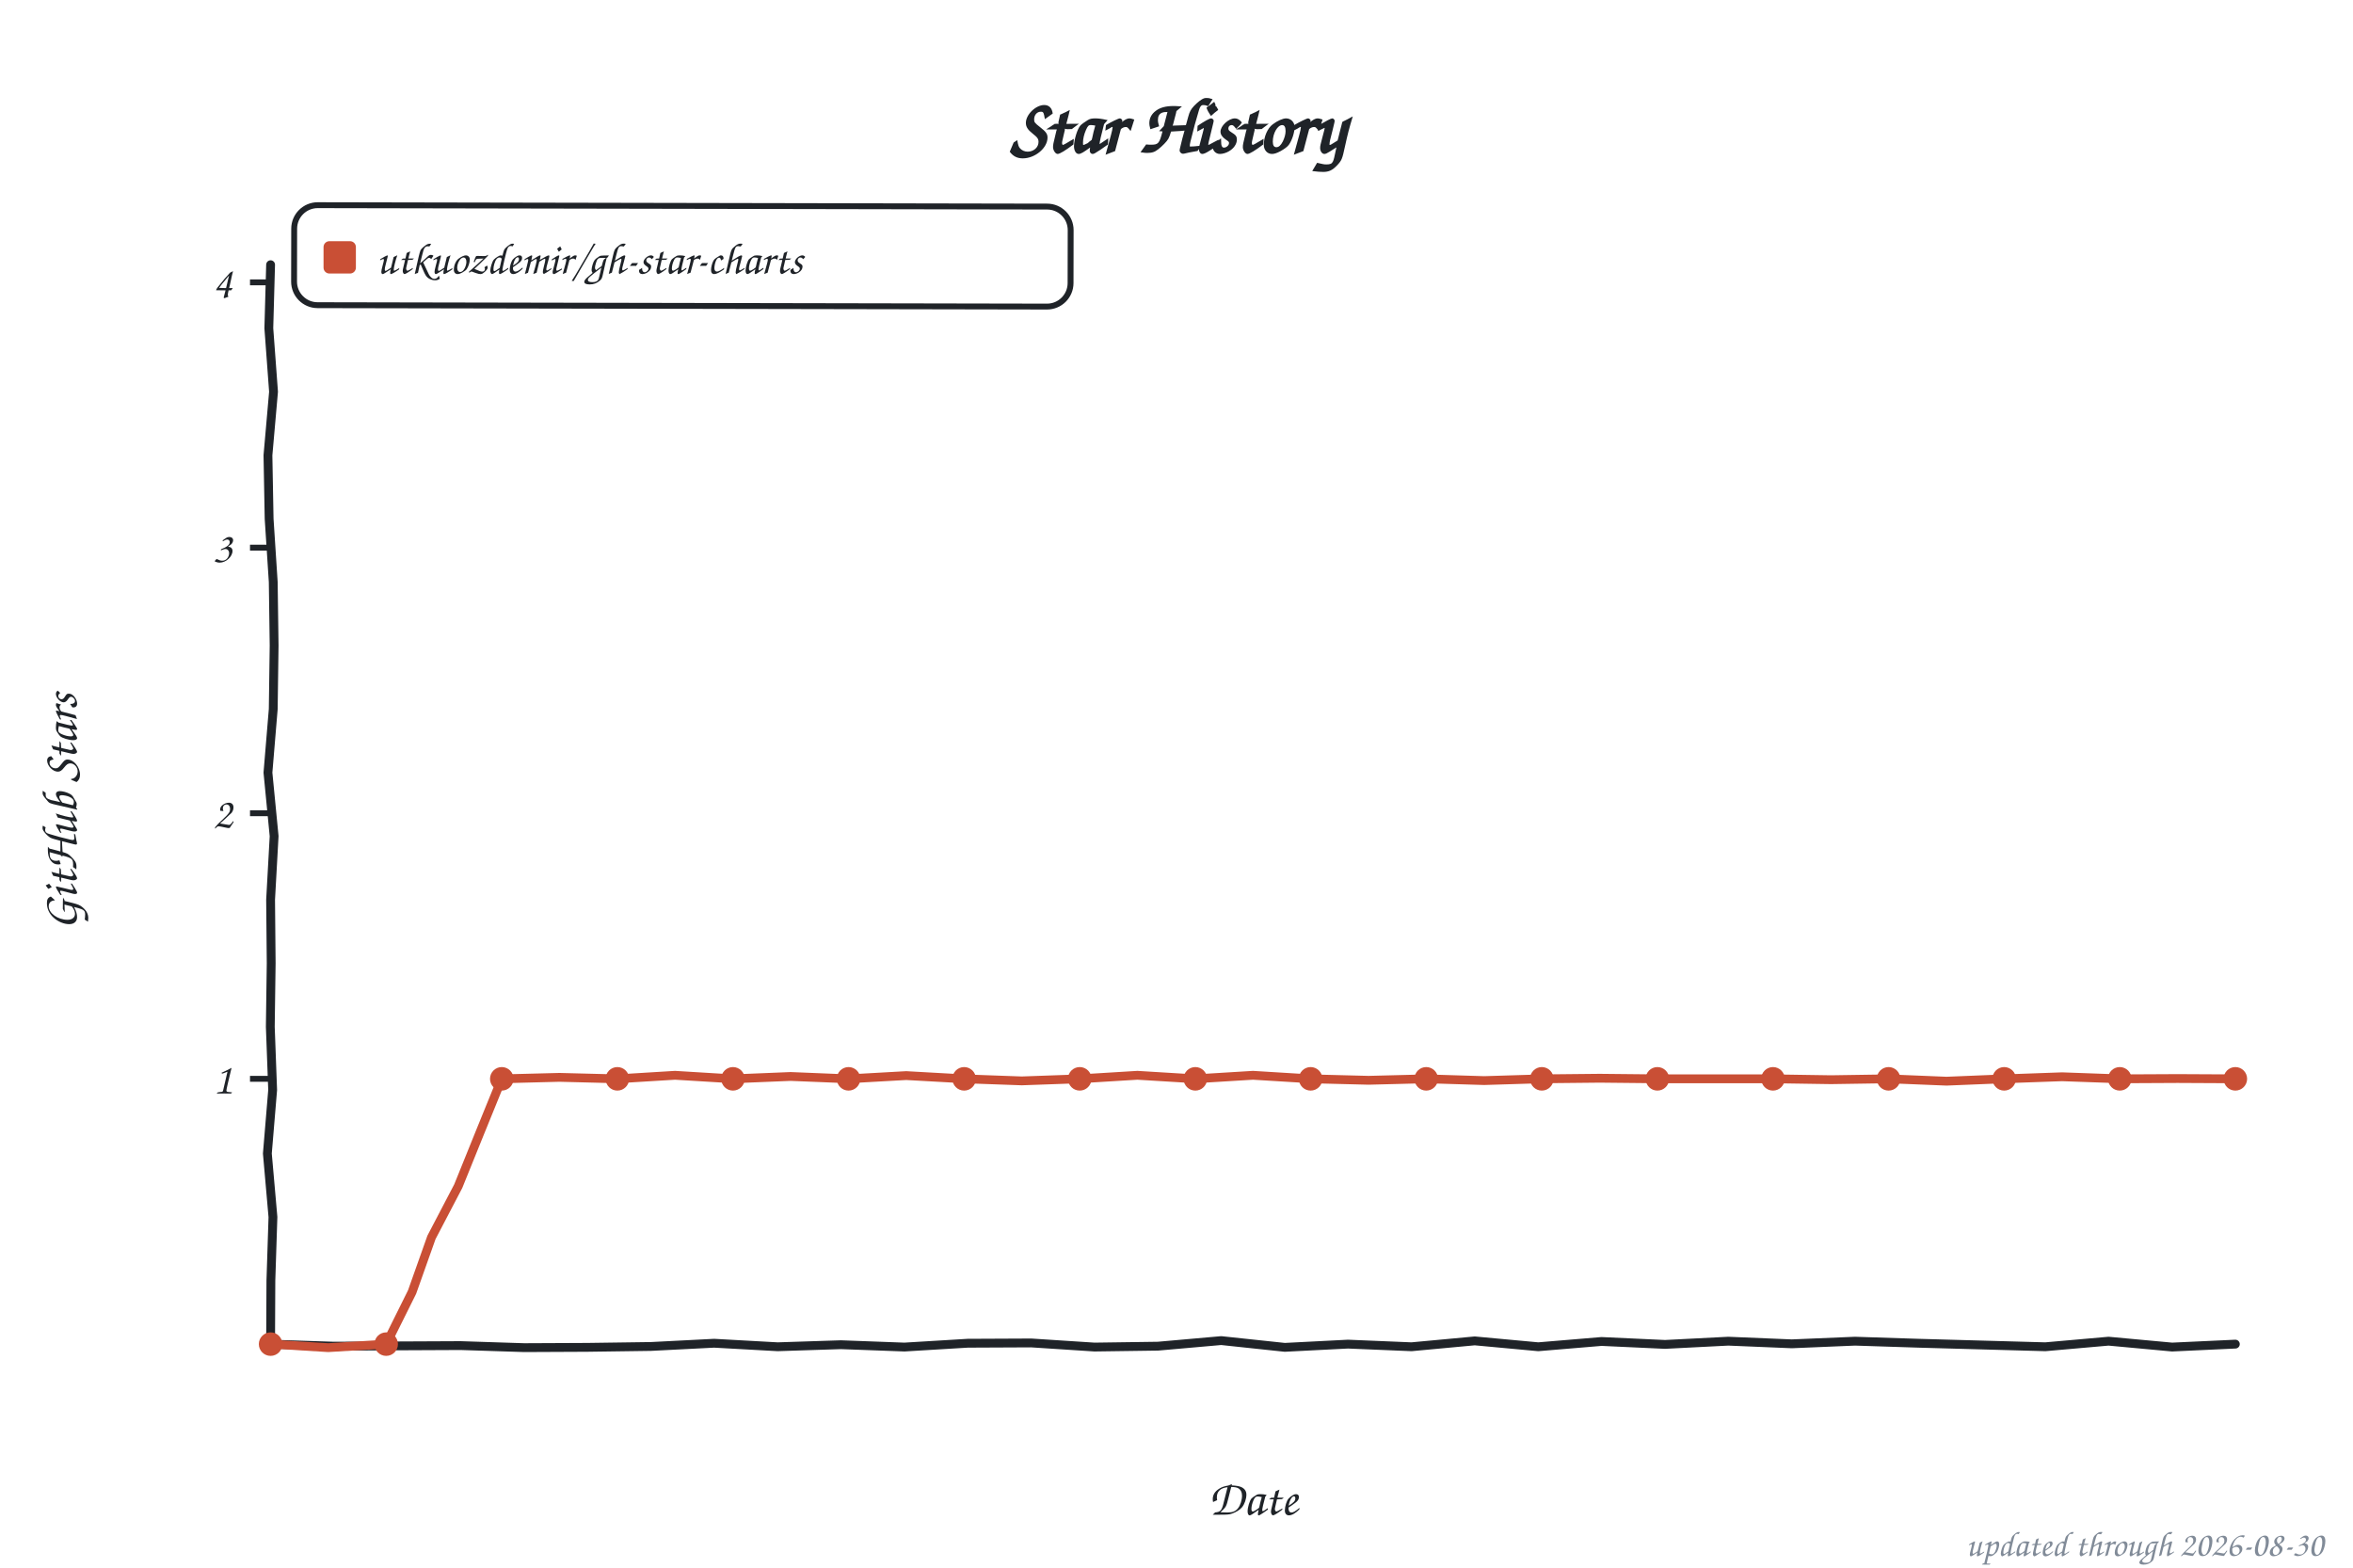
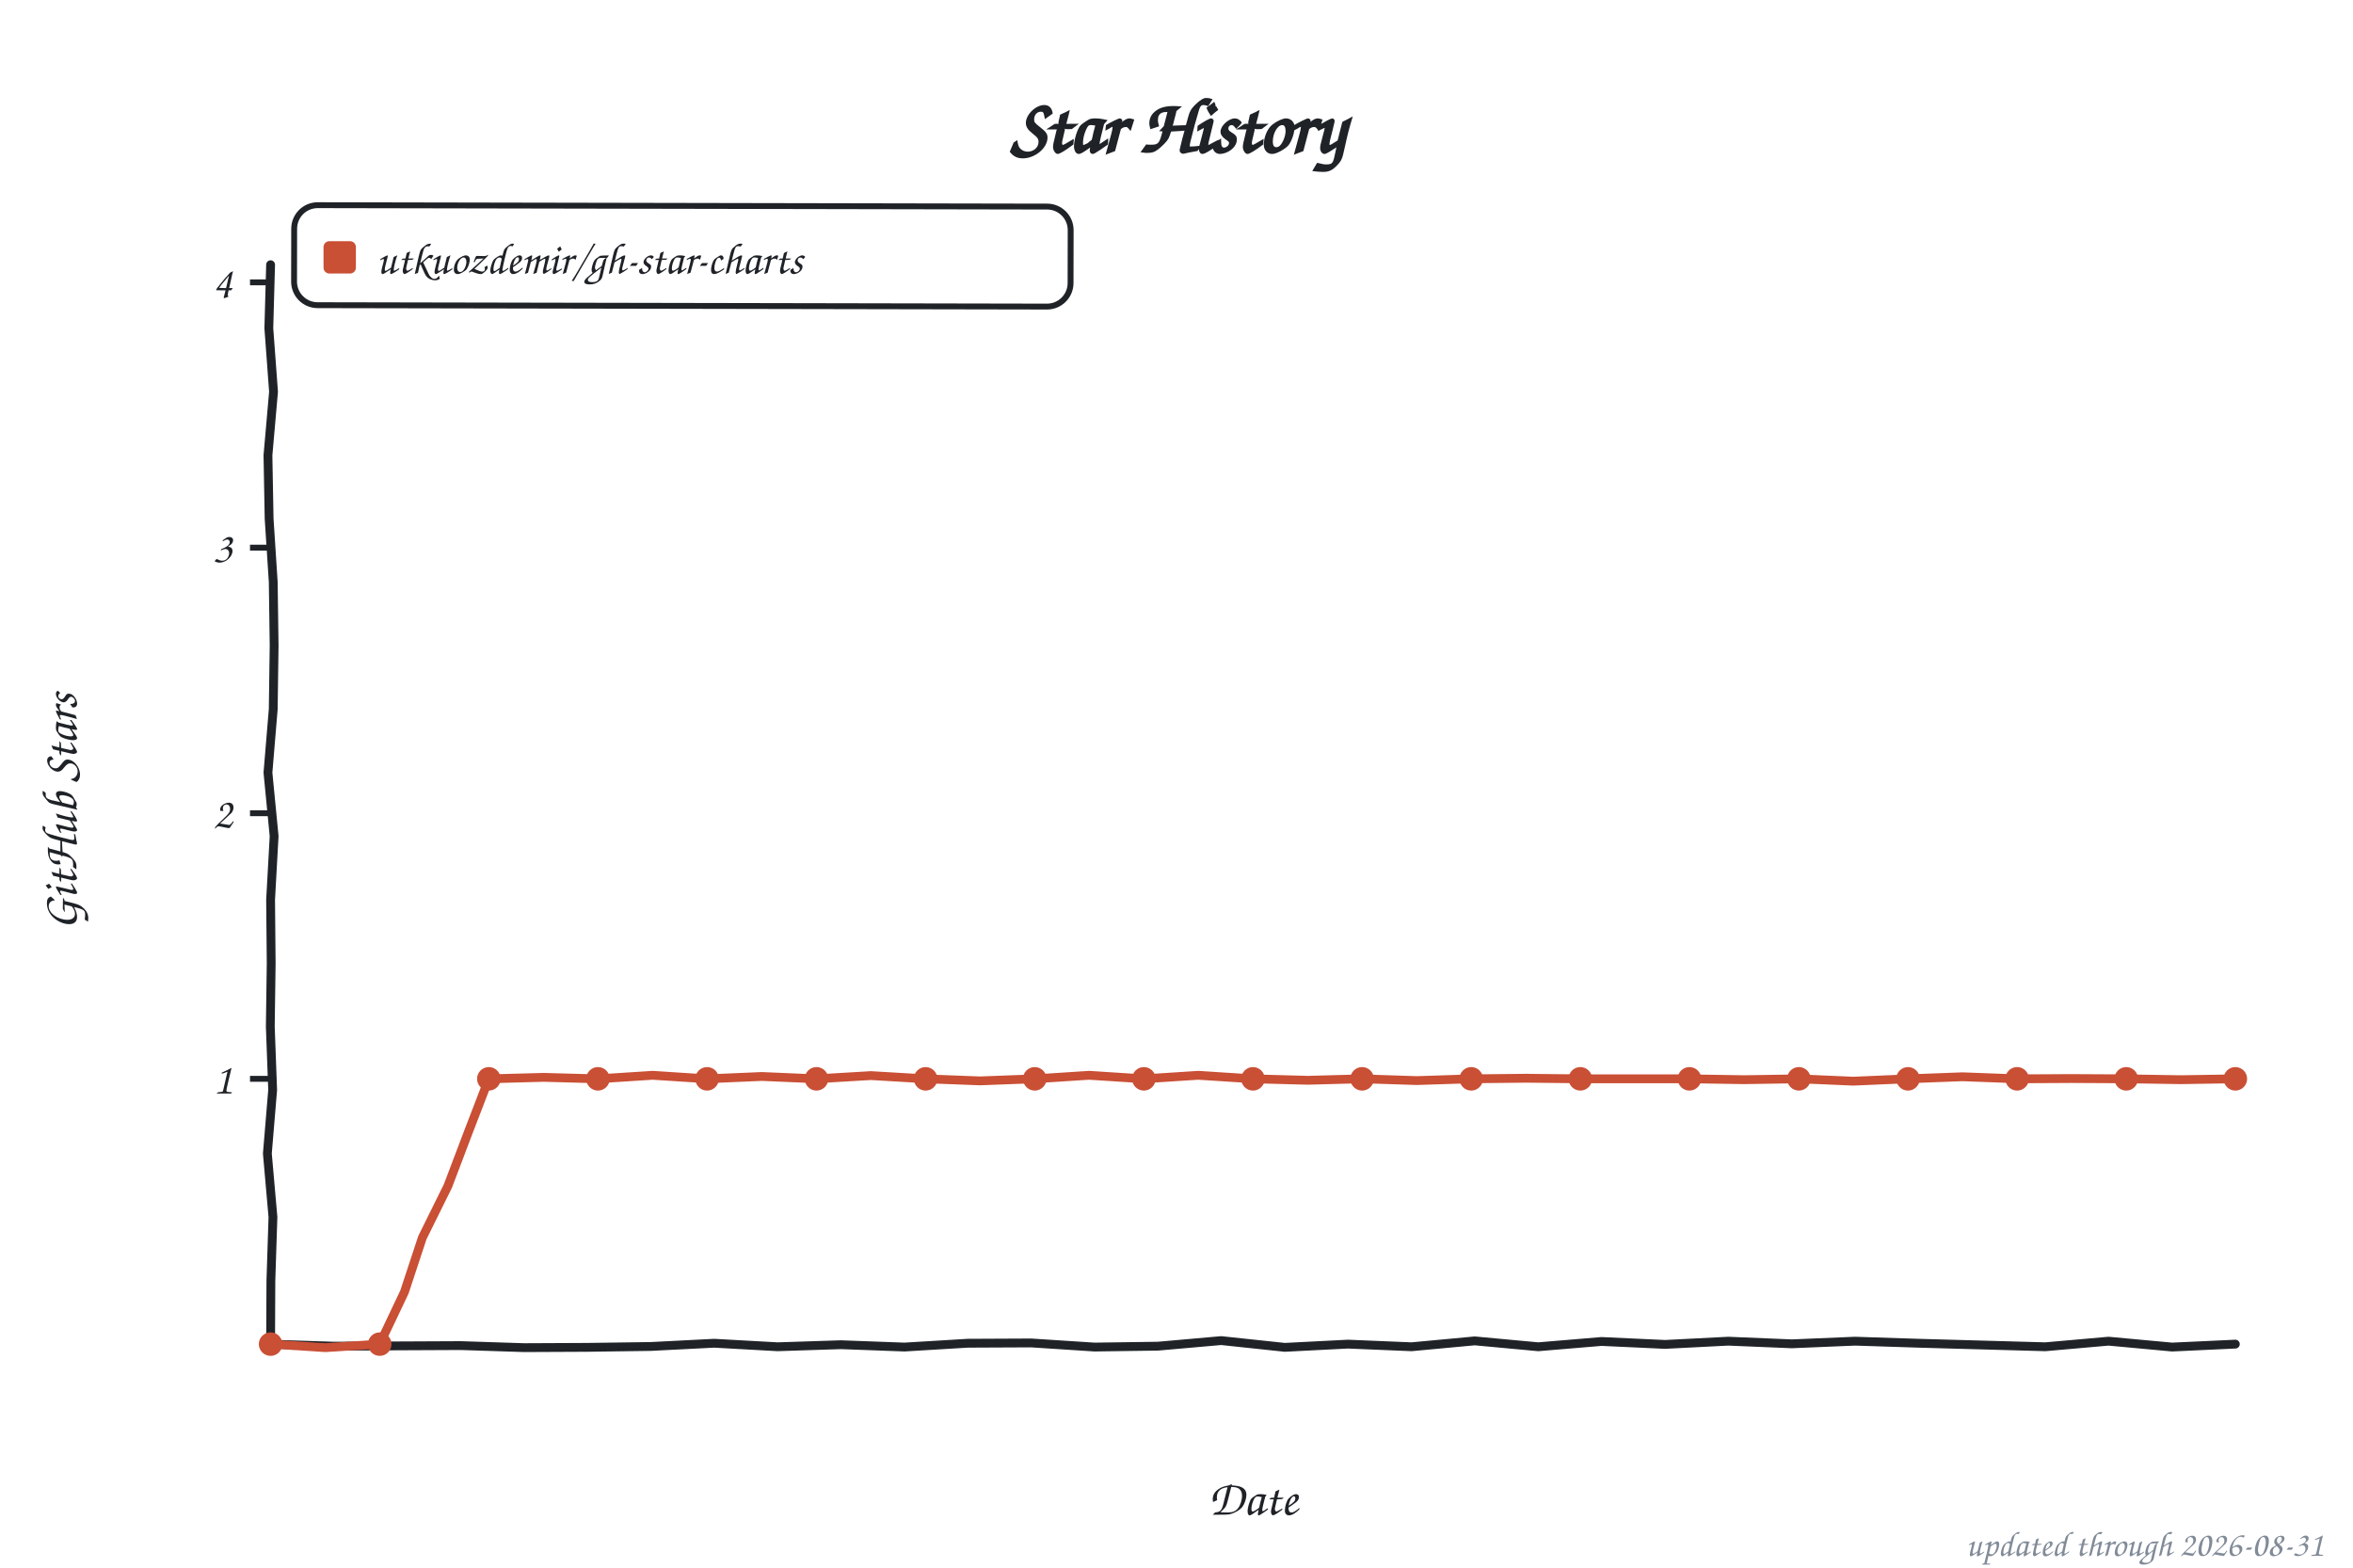
<svg xmlns="http://www.w3.org/2000/svg" width="800" height="533" viewBox="0 0 800 533" role="img" aria-label="Star history of utkuozdemir/gh-star-charts">
  <style>text{font-family:"Comic Sans MS","Chalkboard SE","Comic Neue","Marker Felt",cursive}</style>
  <text x="400" y="52" font-size="26" font-weight="bold" text-anchor="middle" fill="#1f2328">Star History</text>
  <rect x="100" y="70" width="264" height="34" rx="8" fill="none" stroke="#1f2328" stroke-width="2" transform="rotate(0.11 232 87)" />
  <rect x="110" y="82" width="11" height="11" rx="2" fill="#c94f35" />
  <text x="128" y="93" font-size="15" fill="#1f2328" textLength="225" lengthAdjust="spacingAndGlyphs">utkuozdemir/gh-star-charts</text>
  <line x1="85" y1="366.8" x2="92" y2="366.8" stroke="#1f2328" stroke-width="2" />
  <text x="79" y="371.8" font-size="15" text-anchor="end" fill="#1f2328">1</text>
  <line x1="85" y1="276.5" x2="92" y2="276.5" stroke="#1f2328" stroke-width="2" />
  <text x="79" y="281.5" font-size="15" text-anchor="end" fill="#1f2328">2</text>
  <line x1="85" y1="186.2" x2="92" y2="186.2" stroke="#1f2328" stroke-width="2" />
  <text x="79" y="191.2" font-size="15" text-anchor="end" fill="#1f2328">3</text>
  <line x1="85" y1="96.0" x2="92" y2="96.0" stroke="#1f2328" stroke-width="2" />
  <text x="79" y="101.0" font-size="15" text-anchor="end" fill="#1f2328">4</text>
  <text x="426" y="515" font-size="17" text-anchor="middle" fill="#1f2328">Date</text>
  <text x="26" y="276" font-size="17" text-anchor="middle" fill="#1f2328" transform="rotate(-90 26 276)">GitHub Stars</text>
  <path d="M 92.0,90.0 L 91.4,111.6 L 93.0,133.2 L 91.1,154.8 L 91.5,176.4 L 92.9,197.9 L 93.2,219.5 L 92.9,241.1 L 91.1,262.7 L 93.2,284.3 L 92.0,305.9 L 92.2,327.5 L 91.9,349.1 L 92.7,370.6 L 90.9,392.2 L 92.8,413.8 L 92.1,435.4 L 92.0,457.0 L 113.5,457.7 L 135.1,457.6 L 156.6,457.5 L 178.2,458.2 L 199.7,458.1 L 221.3,457.8 L 242.8,456.7 L 264.4,457.9 L 285.9,457.2 L 307.5,458.0 L 329.0,456.7 L 350.6,456.6 L 372.1,458.0 L 393.7,457.7 L 415.2,455.8 L 436.8,458.1 L 458.3,457.0 L 479.9,457.9 L 501.4,455.9 L 523.0,457.9 L 544.5,456.1 L 566.1,457.1 L 587.6,456.0 L 609.2,456.9 L 630.7,456.0 L 652.3,456.7 L 673.8,457.3 L 695.4,457.9 L 716.9,456.0 L 738.5,458.0 L 760.0,457.0" fill="none" stroke="#1f2328" stroke-width="3" stroke-linecap="round" stroke-linejoin="round" />
-   <path d="M 92.0,457.0 L 111.6,458.2 L 131.3,457.0 L 140.1,439.3 L 146.7,420.7 L 155.8,403.3 L 163.2,385.0 L 170.6,366.8 L 190.2,366.3 L 209.9,366.8 L 229.5,365.6 L 249.2,366.8 L 268.8,366.0 L 288.5,366.8 L 308.1,365.7 L 327.8,366.8 L 347.4,367.5 L 367.1,366.8 L 386.7,365.6 L 406.4,366.8 L 426.0,365.6 L 445.6,366.8 L 465.3,367.3 L 484.9,366.8 L 504.6,367.4 L 524.2,366.8 L 543.9,366.6 L 563.5,366.8 L 583.2,366.8 L 602.8,366.8 L 622.5,367.1 L 642.1,366.8 L 661.8,367.6 L 681.4,366.8 L 701.1,366.1 L 720.7,366.8 L 740.4,366.7 L 760.0,366.8" fill="none" stroke="#c94f35" stroke-width="3" stroke-linecap="round" stroke-linejoin="round" />
+   <path d="M 92.0,457.0 L 110.6,458.2 L 129.1,457.0 L 137.5,439.3 L 143.6,420.8 L 152.3,403.2 L 159.2,385.0 L 166.2,366.8 L 184.8,366.3 L 203.3,366.8 L 221.9,365.6 L 240.4,366.8 L 259.0,366.0 L 277.6,366.8 L 296.1,365.7 L 314.7,366.8 L 333.2,367.5 L 351.8,366.8 L 370.3,365.6 L 388.9,366.8 L 407.4,365.6 L 426.0,366.8 L 444.6,367.3 L 463.1,366.8 L 481.7,367.4 L 500.2,366.8 L 518.8,366.6 L 537.3,366.8 L 555.9,366.8 L 574.4,366.8 L 593.0,367.1 L 611.6,366.8 L 630.1,367.6 L 648.7,366.8 L 667.2,366.1 L 685.8,366.8 L 704.3,366.7 L 722.9,366.8 L 741.4,367.1 L 760.0,366.8" fill="none" stroke="#c94f35" stroke-width="3" stroke-linecap="round" stroke-linejoin="round" />
  <circle cx="92.0" cy="457.0" r="4" fill="#c94f35" />
-   <circle cx="131.3" cy="457.0" r="4" fill="#c94f35" />
-   <circle cx="170.6" cy="366.8" r="4" fill="#c94f35" />
-   <circle cx="209.9" cy="366.8" r="4" fill="#c94f35" />
-   <circle cx="249.2" cy="366.8" r="4" fill="#c94f35" />
-   <circle cx="288.5" cy="366.8" r="4" fill="#c94f35" />
-   <circle cx="327.8" cy="366.8" r="4" fill="#c94f35" />
-   <circle cx="367.1" cy="366.8" r="4" fill="#c94f35" />
-   <circle cx="406.4" cy="366.8" r="4" fill="#c94f35" />
-   <circle cx="445.6" cy="366.8" r="4" fill="#c94f35" />
-   <circle cx="484.9" cy="366.8" r="4" fill="#c94f35" />
-   <circle cx="524.2" cy="366.8" r="4" fill="#c94f35" />
-   <circle cx="563.5" cy="366.8" r="4" fill="#c94f35" />
-   <circle cx="602.8" cy="366.8" r="4" fill="#c94f35" />
-   <circle cx="642.1" cy="366.8" r="4" fill="#c94f35" />
-   <circle cx="681.4" cy="366.8" r="4" fill="#c94f35" />
-   <circle cx="720.7" cy="366.8" r="4" fill="#c94f35" />
+   <circle cx="129.1" cy="457.0" r="4" fill="#c94f35" />
+   <circle cx="166.2" cy="366.8" r="4" fill="#c94f35" />
+   <circle cx="203.3" cy="366.8" r="4" fill="#c94f35" />
+   <circle cx="240.4" cy="366.8" r="4" fill="#c94f35" />
+   <circle cx="277.6" cy="366.8" r="4" fill="#c94f35" />
+   <circle cx="314.7" cy="366.8" r="4" fill="#c94f35" />
+   <circle cx="351.8" cy="366.8" r="4" fill="#c94f35" />
+   <circle cx="388.9" cy="366.8" r="4" fill="#c94f35" />
+   <circle cx="426.0" cy="366.8" r="4" fill="#c94f35" />
+   <circle cx="463.1" cy="366.8" r="4" fill="#c94f35" />
+   <circle cx="500.2" cy="366.8" r="4" fill="#c94f35" />
+   <circle cx="537.3" cy="366.8" r="4" fill="#c94f35" />
+   <circle cx="574.4" cy="366.8" r="4" fill="#c94f35" />
+   <circle cx="611.6" cy="366.8" r="4" fill="#c94f35" />
+   <circle cx="648.7" cy="366.8" r="4" fill="#c94f35" />
+   <circle cx="685.8" cy="366.8" r="4" fill="#c94f35" />
+   <circle cx="722.9" cy="366.8" r="4" fill="#c94f35" />
  <circle cx="760.0" cy="366.8" r="4" fill="#c94f35" />
-   <text x="790" y="529" font-size="12" text-anchor="end" fill="#818b98">updated through 2026-08-30</text>
+   <text x="790" y="529" font-size="12" text-anchor="end" fill="#818b98">updated through 2026-08-31</text>
</svg>
